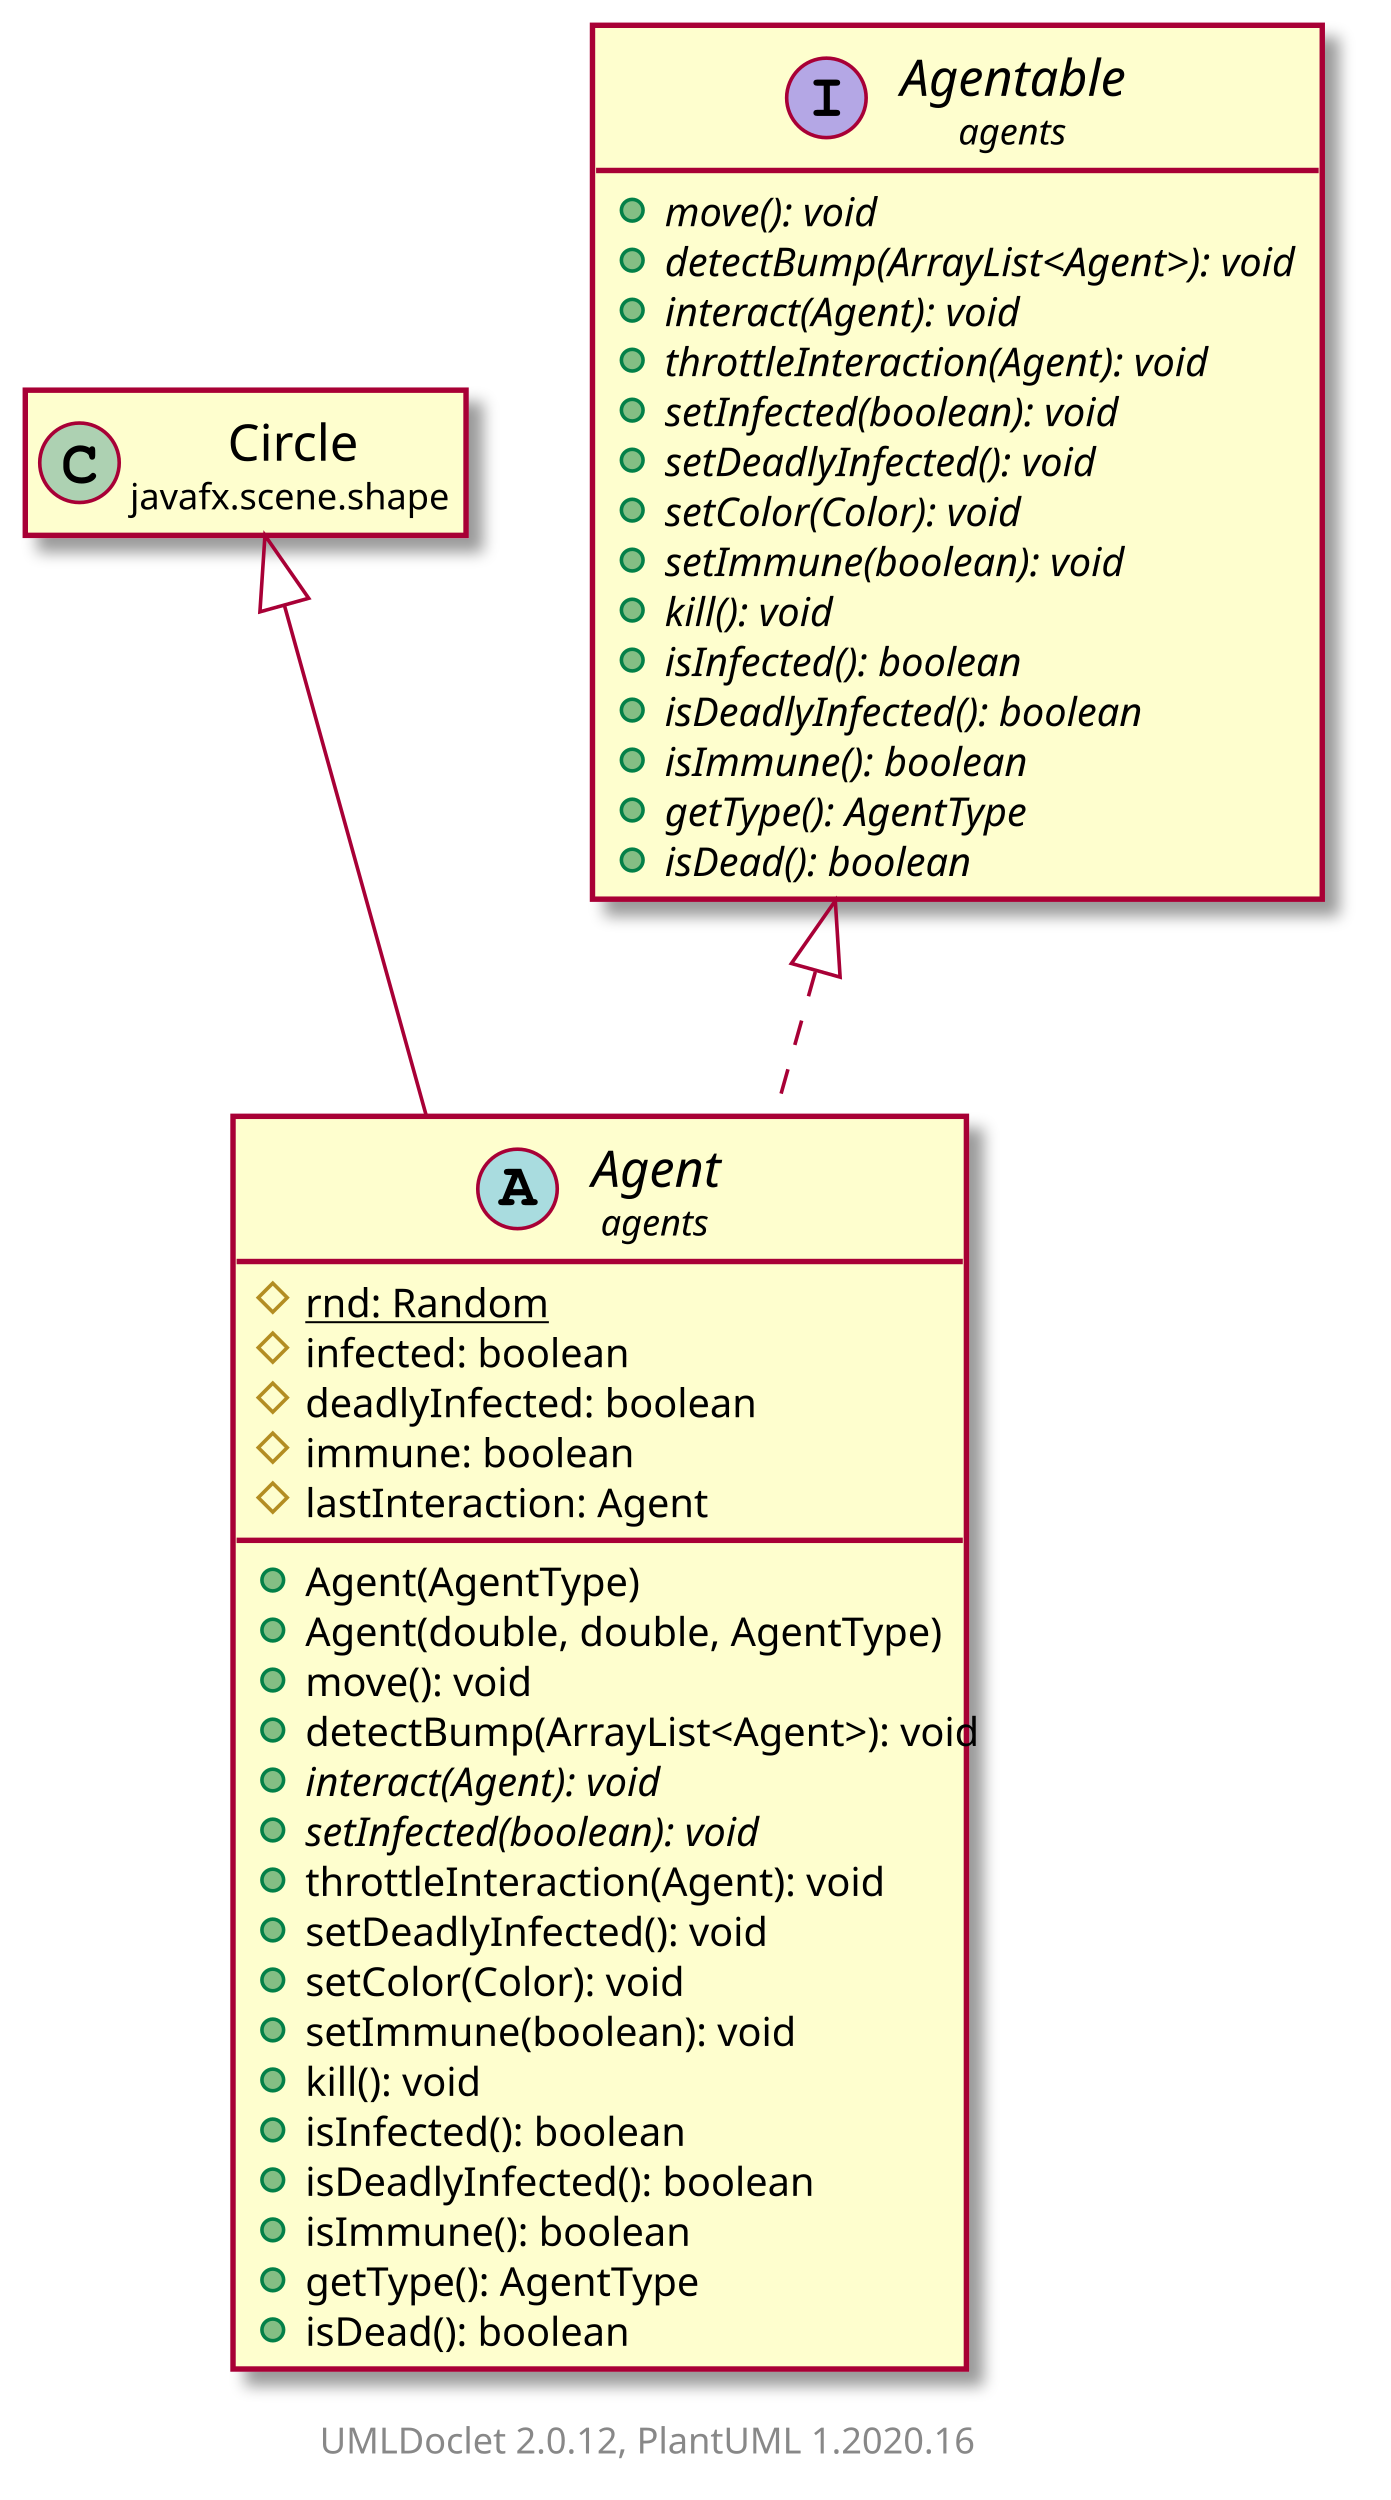
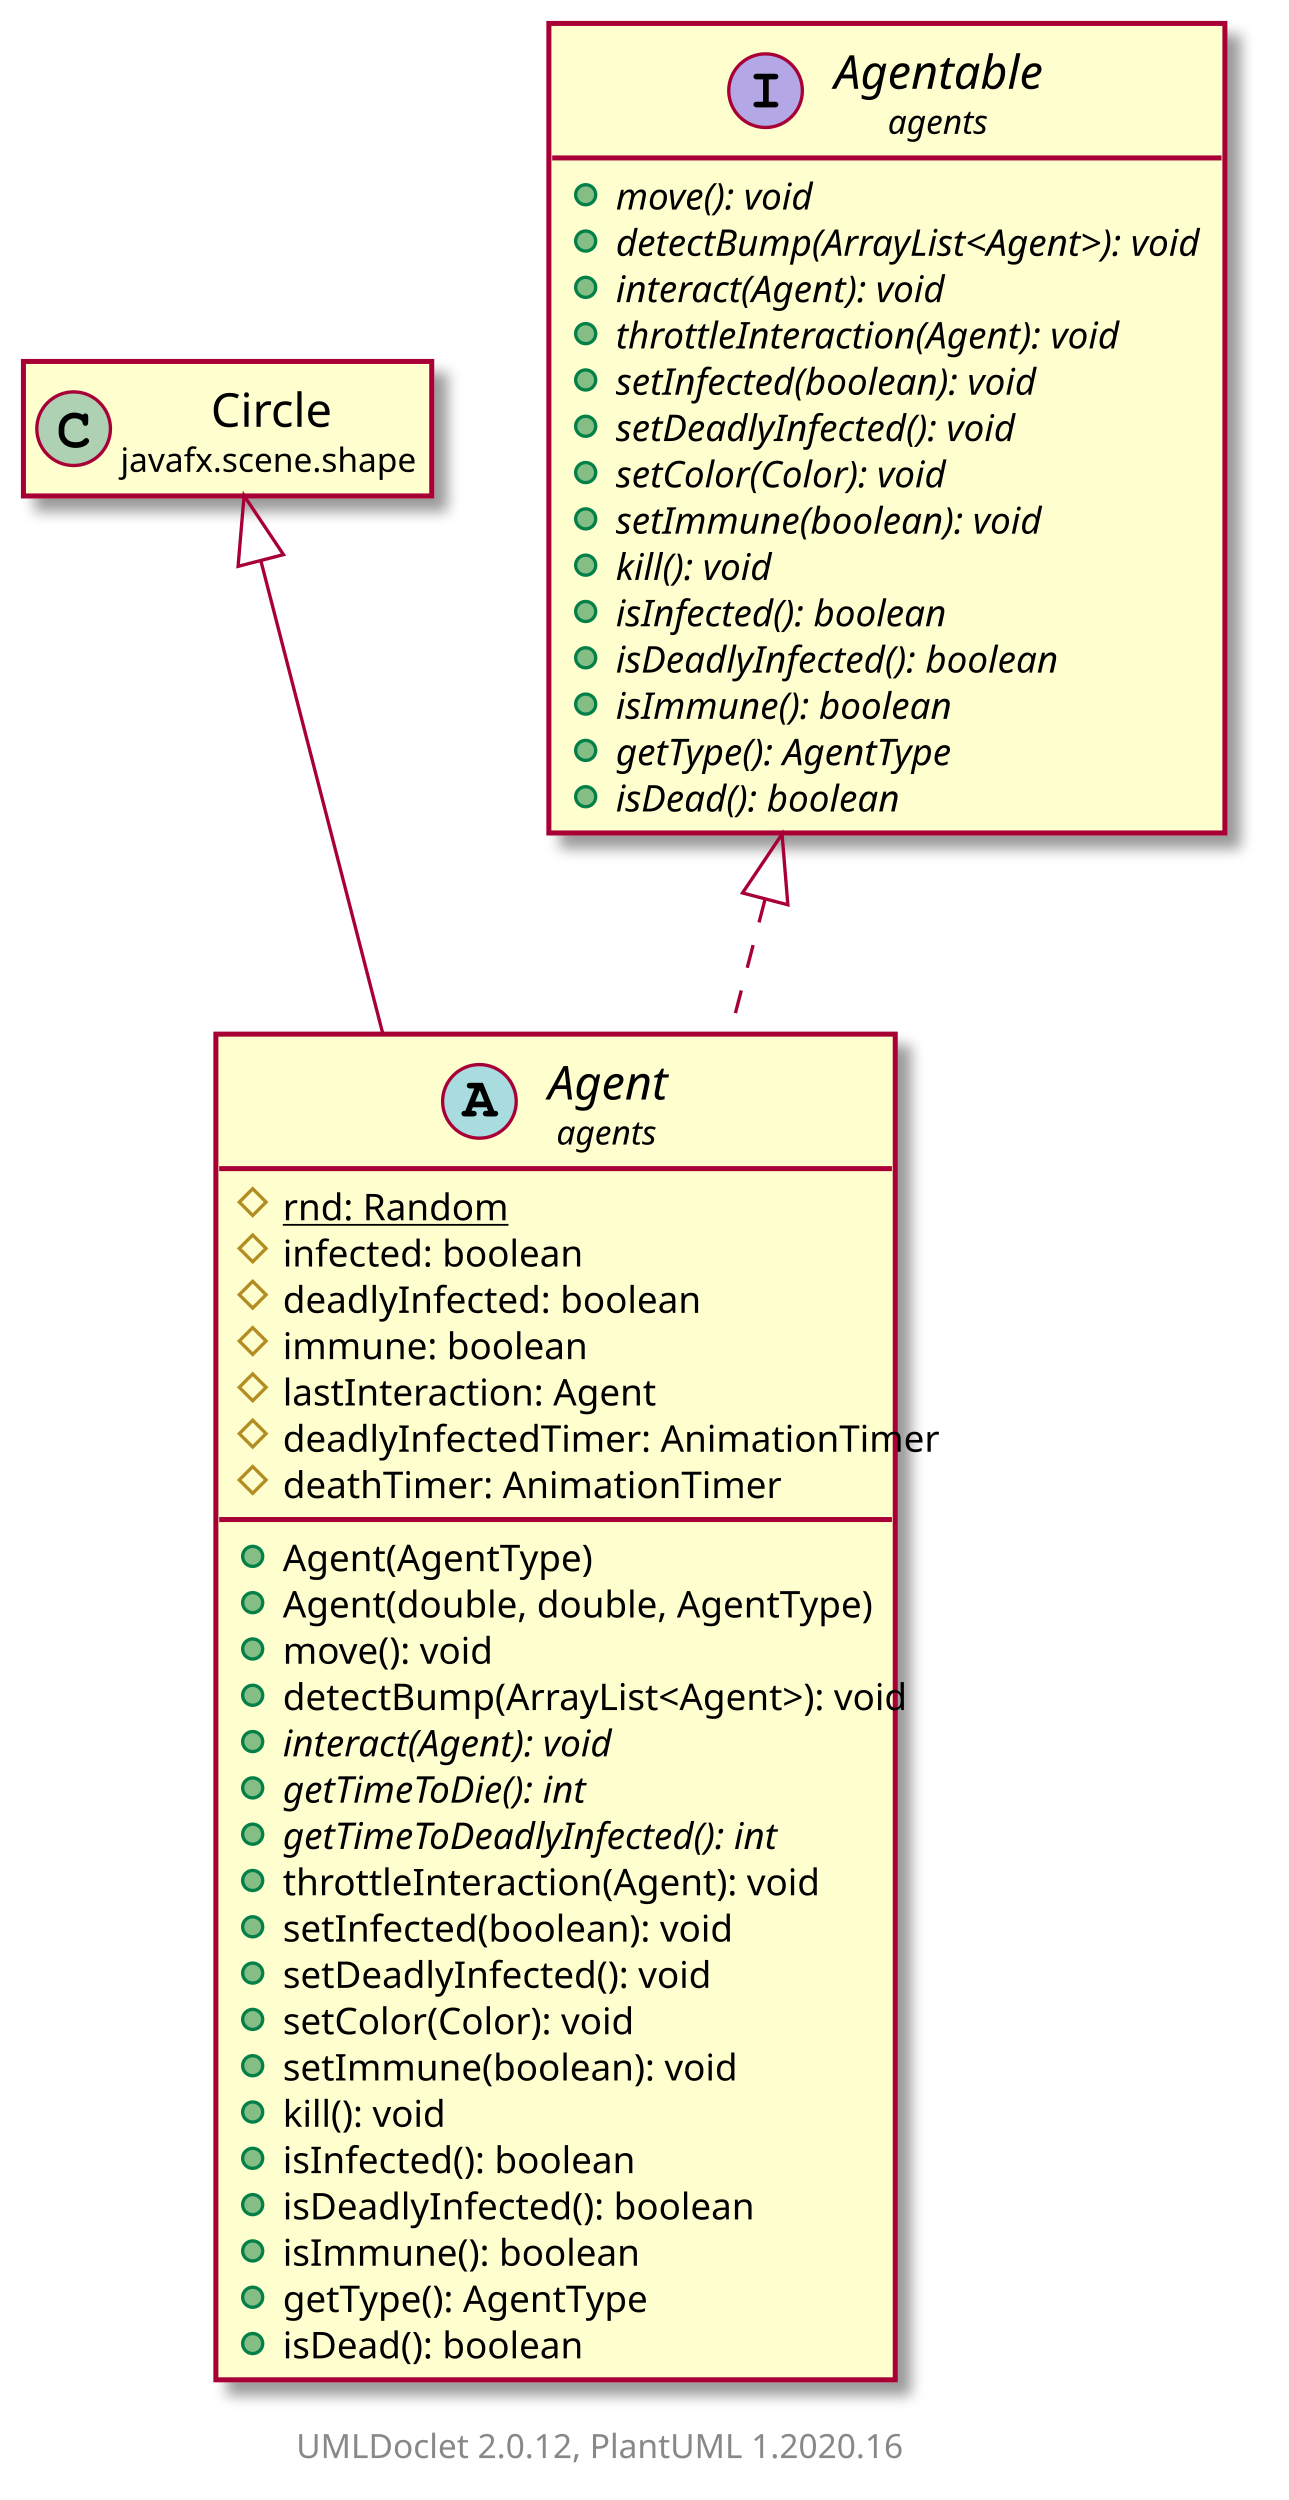
- <svg xmlns="http://www.w3.org/2000/svg" xmlns:xlink="http://www.w3.org/1999/xlink" contentScriptType="application/ecmascript" contentStyleType="text/css" height="692px" preserveAspectRatio="none" style="width:385px;height:692px;" version="1.1" viewBox="0 0 385 692" width="385px" zoomAndPan="magnify">
+ <svg xmlns="http://www.w3.org/2000/svg" xmlns:xlink="http://www.w3.org/1999/xlink" contentScriptType="application/ecmascript" contentStyleType="text/css" height="747px" preserveAspectRatio="none" style="width:385px;height:747px;" version="1.1" viewBox="0 0 385 747" width="385px" zoomAndPan="magnify">
  <defs>
-     <filter height="300%" id="fl5jcbsayn84m" width="300%" x="-1" y="-1">
+     <filter height="300%" id="ftz1goqd4dpza" width="300%" x="-1" y="-1">
      <feGaussianBlur result="blurOut" stdDeviation="2.0" />
      <feColorMatrix in="blurOut" result="blurOut2" type="matrix" values="0 0 0 0 0 0 0 0 0 0 0 0 0 0 0 0 0 0 .4 0" />
      <feOffset dx="4.0" dy="4.0" in="blurOut2" result="blurOut3" />
      <feBlend in="SourceGraphic" in2="blurOut3" mode="normal" />
    </filter>
  </defs>
  <g>
    <a href="Agent.html" target="_top" title="Agent.html" xlink:actuate="onRequest" xlink:href="Agent.html" xlink:show="new" xlink:title="Agent.html" xlink:type="simple">
-       <rect codeLine="5" fill="#FEFECE" filter="url(#fl5jcbsayn84m)" height="346.742" id="agents.Agent" style="stroke: #A80036; stroke-width: 1.5;" width="203" x="64.5" y="309" />
+       <rect codeLine="5" fill="#FEFECE" filter="url(#ftz1goqd4dpza)" height="402.086" id="agents.Agent" style="stroke: #A80036; stroke-width: 1.5;" width="203" x="64.5" y="309" />
      <ellipse cx="143.25" cy="329.094" fill="#A9DCDF" rx="11" ry="11" style="stroke: #A80036; stroke-width: 1.0;" />
      <path d="M145.438,330.859 L141.297,330.859 L140.875,331.891 L141.297,331.891 Q141.906,331.891 142.172,332.125 Q142.438,332.359 142.438,332.75 Q142.438,333.125 142.172,333.359 Q141.906,333.594 141.297,333.594 L139,333.594 Q138.391,333.594 138.141,333.359 Q137.875,333.125 137.875,332.734 Q137.875,332.359 138.156,332.125 Q138.422,331.875 139.047,331.891 L141.719,325.234 L140.609,325.234 Q140,325.234 139.734,325 Q139.469,324.766 139.469,324.375 Q139.469,324 139.734,323.766 Q140,323.531 140.609,323.531 L144.281,323.531 L147.672,331.891 Q148.266,331.891 148.453,332.031 Q148.844,332.297 148.844,332.75 Q148.844,333.125 148.578,333.359 Q148.328,333.594 147.719,333.594 L145.422,333.594 Q144.812,333.594 144.547,333.359 Q144.281,333.125 144.281,332.734 Q144.281,332.359 144.547,332.125 Q144.812,331.891 145.422,331.891 L145.844,331.891 L145.438,330.859 Z M144.719,329.156 L143.359,325.781 L141.984,329.156 L144.719,329.156 Z " />
      <text fill="#000000" font-family="sans-serif" font-size="14" font-style="italic" lengthAdjust="spacingAndGlyphs" textLength="37" x="163.75" y="328.533">Agent</text>
      <text fill="#000000" font-family="sans-serif" font-size="10" font-style="italic" lengthAdjust="spacingAndGlyphs" textLength="32" x="166.25" y="341.99">agents</text>
      <line style="stroke: #A80036; stroke-width: 1.5;" x1="65.5" x2="266.5" y1="349.188" y2="349.188" />
      <polygon fill="none" points="75.5,355.188,79.5,359.188,75.5,363.188,71.5,359.188" style="stroke: #B38D22; stroke-width: 1.0;" />
      <text fill="#000000" font-family="sans-serif" font-size="11" lengthAdjust="spacingAndGlyphs" text-decoration="underline" textLength="61" x="84.5" y="364.606">rnd: Random</text>
      <polygon fill="none" points="75.5,369.023,79.5,373.023,75.5,377.023,71.5,373.023" style="stroke: #B38D22; stroke-width: 1.0;" />
      <text fill="#000000" font-family="sans-serif" font-size="11" lengthAdjust="spacingAndGlyphs" textLength="83" x="84.5" y="378.442">infected: boolean</text>
      <polygon fill="none" points="75.5,382.859,79.5,386.859,75.5,390.859,71.5,386.859" style="stroke: #B38D22; stroke-width: 1.0;" />
      <text fill="#000000" font-family="sans-serif" font-size="11" lengthAdjust="spacingAndGlyphs" textLength="115" x="84.5" y="392.278">deadlyInfected: boolean</text>
      <polygon fill="none" points="75.5,396.695,79.5,400.695,75.5,404.695,71.5,400.695" style="stroke: #B38D22; stroke-width: 1.0;" />
      <text fill="#000000" font-family="sans-serif" font-size="11" lengthAdjust="spacingAndGlyphs" textLength="80" x="84.5" y="406.114">immune: boolean</text>
      <polygon fill="none" points="75.5,410.531,79.5,414.531,75.5,418.531,71.5,414.531" style="stroke: #B38D22; stroke-width: 1.0;" />
      <text fill="#000000" font-family="sans-serif" font-size="11" lengthAdjust="spacingAndGlyphs" textLength="102" x="84.5" y="419.95">lastInteraction: Agent</text>
-       <line style="stroke: #A80036; stroke-width: 1.5;" x1="65.5" x2="266.5" y1="426.367" y2="426.367" />
-       <ellipse cx="75.5" cy="437.367" fill="#84BE84" rx="3" ry="3" style="stroke: #038048; stroke-width: 1.0;" />
-       <text fill="#000000" font-family="sans-serif" font-size="11" lengthAdjust="spacingAndGlyphs" textLength="90" x="84.5" y="441.786">Agent(AgentType)</text>
-       <ellipse cx="75.5" cy="451.203" fill="#84BE84" rx="3" ry="3" style="stroke: #038048; stroke-width: 1.0;" />
-       <text fill="#000000" font-family="sans-serif" font-size="11" lengthAdjust="spacingAndGlyphs" textLength="166" x="84.5" y="455.622">Agent(double, double, AgentType)</text>
+       <polygon fill="none" points="75.5,424.367,79.5,428.367,75.5,432.367,71.5,428.367" style="stroke: #B38D22; stroke-width: 1.0;" />
+       <text fill="#000000" font-family="sans-serif" font-size="11" lengthAdjust="spacingAndGlyphs" textLength="176" x="84.5" y="433.786">deadlyInfectedTimer: AnimationTimer</text>
+       <polygon fill="none" points="75.5,438.203,79.5,442.203,75.5,446.203,71.5,442.203" style="stroke: #B38D22; stroke-width: 1.0;" />
+       <text fill="#000000" font-family="sans-serif" font-size="11" lengthAdjust="spacingAndGlyphs" textLength="132" x="84.5" y="447.622">deathTimer: AnimationTimer</text>
+       <line style="stroke: #A80036; stroke-width: 1.5;" x1="65.5" x2="266.5" y1="454.039" y2="454.039" />
      <ellipse cx="75.5" cy="465.039" fill="#84BE84" rx="3" ry="3" style="stroke: #038048; stroke-width: 1.0;" />
-       <text fill="#000000" font-family="sans-serif" font-size="11" lengthAdjust="spacingAndGlyphs" textLength="60" x="84.5" y="469.458">move(): void</text>
+       <text fill="#000000" font-family="sans-serif" font-size="11" lengthAdjust="spacingAndGlyphs" textLength="90" x="84.5" y="469.458">Agent(AgentType)</text>
      <ellipse cx="75.5" cy="478.875" fill="#84BE84" rx="3" ry="3" style="stroke: #038048; stroke-width: 1.0;" />
-       <text fill="#000000" font-family="sans-serif" font-size="11" lengthAdjust="spacingAndGlyphs" textLength="177" x="84.5" y="483.294">detectBump(ArrayList&lt;Agent&gt;): void</text>
+       <text fill="#000000" font-family="sans-serif" font-size="11" lengthAdjust="spacingAndGlyphs" textLength="166" x="84.5" y="483.294">Agent(double, double, AgentType)</text>
      <ellipse cx="75.5" cy="492.711" fill="#84BE84" rx="3" ry="3" style="stroke: #038048; stroke-width: 1.0;" />
-       <text fill="#000000" font-family="sans-serif" font-size="11" font-style="italic" lengthAdjust="spacingAndGlyphs" textLength="99" x="84.5" y="497.13">interact(Agent): void</text>
+       <text fill="#000000" font-family="sans-serif" font-size="11" lengthAdjust="spacingAndGlyphs" textLength="60" x="84.5" y="497.13">move(): void</text>
      <ellipse cx="75.5" cy="506.547" fill="#84BE84" rx="3" ry="3" style="stroke: #038048; stroke-width: 1.0;" />
-       <text fill="#000000" font-family="sans-serif" font-size="11" font-style="italic" lengthAdjust="spacingAndGlyphs" textLength="128" x="84.5" y="510.966">setInfected(boolean): void</text>
+       <text fill="#000000" font-family="sans-serif" font-size="11" lengthAdjust="spacingAndGlyphs" textLength="177" x="84.5" y="510.966">detectBump(ArrayList&lt;Agent&gt;): void</text>
      <ellipse cx="75.5" cy="520.383" fill="#84BE84" rx="3" ry="3" style="stroke: #038048; stroke-width: 1.0;" />
-       <text fill="#000000" font-family="sans-serif" font-size="11" lengthAdjust="spacingAndGlyphs" textLength="146" x="84.5" y="524.802">throttleInteraction(Agent): void</text>
+       <text fill="#000000" font-family="sans-serif" font-size="11" font-style="italic" lengthAdjust="spacingAndGlyphs" textLength="99" x="84.5" y="524.802">interact(Agent): void</text>
      <ellipse cx="75.5" cy="534.219" fill="#84BE84" rx="3" ry="3" style="stroke: #038048; stroke-width: 1.0;" />
-       <text fill="#000000" font-family="sans-serif" font-size="11" lengthAdjust="spacingAndGlyphs" textLength="121" x="84.5" y="538.638">setDeadlyInfected(): void</text>
+       <text fill="#000000" font-family="sans-serif" font-size="11" font-style="italic" lengthAdjust="spacingAndGlyphs" textLength="96" x="84.5" y="538.638">getTimeToDie(): int</text>
      <ellipse cx="75.5" cy="548.055" fill="#84BE84" rx="3" ry="3" style="stroke: #038048; stroke-width: 1.0;" />
-       <text fill="#000000" font-family="sans-serif" font-size="11" lengthAdjust="spacingAndGlyphs" textLength="99" x="84.5" y="552.474">setColor(Color): void</text>
+       <text fill="#000000" font-family="sans-serif" font-size="11" font-style="italic" lengthAdjust="spacingAndGlyphs" textLength="152" x="84.5" y="552.474">getTimeToDeadlyInfected(): int</text>
      <ellipse cx="75.5" cy="561.891" fill="#84BE84" rx="3" ry="3" style="stroke: #038048; stroke-width: 1.0;" />
-       <text fill="#000000" font-family="sans-serif" font-size="11" lengthAdjust="spacingAndGlyphs" textLength="123" x="84.5" y="566.31">setImmune(boolean): void</text>
+       <text fill="#000000" font-family="sans-serif" font-size="11" lengthAdjust="spacingAndGlyphs" textLength="146" x="84.5" y="566.31">throttleInteraction(Agent): void</text>
      <ellipse cx="75.5" cy="575.727" fill="#84BE84" rx="3" ry="3" style="stroke: #038048; stroke-width: 1.0;" />
-       <text fill="#000000" font-family="sans-serif" font-size="11" lengthAdjust="spacingAndGlyphs" textLength="45" x="84.5" y="580.145">kill(): void</text>
+       <text fill="#000000" font-family="sans-serif" font-size="11" lengthAdjust="spacingAndGlyphs" textLength="126" x="84.5" y="580.145">setInfected(boolean): void</text>
      <ellipse cx="75.5" cy="589.562" fill="#84BE84" rx="3" ry="3" style="stroke: #038048; stroke-width: 1.0;" />
-       <text fill="#000000" font-family="sans-serif" font-size="11" lengthAdjust="spacingAndGlyphs" textLength="99" x="84.5" y="593.981">isInfected(): boolean</text>
+       <text fill="#000000" font-family="sans-serif" font-size="11" lengthAdjust="spacingAndGlyphs" textLength="121" x="84.5" y="593.981">setDeadlyInfected(): void</text>
      <ellipse cx="75.5" cy="603.398" fill="#84BE84" rx="3" ry="3" style="stroke: #038048; stroke-width: 1.0;" />
-       <text fill="#000000" font-family="sans-serif" font-size="11" lengthAdjust="spacingAndGlyphs" textLength="132" x="84.5" y="607.817">isDeadlyInfected(): boolean</text>
+       <text fill="#000000" font-family="sans-serif" font-size="11" lengthAdjust="spacingAndGlyphs" textLength="99" x="84.5" y="607.817">setColor(Color): void</text>
      <ellipse cx="75.5" cy="617.234" fill="#84BE84" rx="3" ry="3" style="stroke: #038048; stroke-width: 1.0;" />
-       <text fill="#000000" font-family="sans-serif" font-size="11" lengthAdjust="spacingAndGlyphs" textLength="96" x="84.5" y="621.653">isImmune(): boolean</text>
+       <text fill="#000000" font-family="sans-serif" font-size="11" lengthAdjust="spacingAndGlyphs" textLength="123" x="84.5" y="621.653">setImmune(boolean): void</text>
      <ellipse cx="75.5" cy="631.07" fill="#84BE84" rx="3" ry="3" style="stroke: #038048; stroke-width: 1.0;" />
-       <text fill="#000000" font-family="sans-serif" font-size="11" lengthAdjust="spacingAndGlyphs" textLength="106" x="84.5" y="635.489">getType(): AgentType</text>
+       <text fill="#000000" font-family="sans-serif" font-size="11" lengthAdjust="spacingAndGlyphs" textLength="45" x="84.5" y="635.489">kill(): void</text>
      <ellipse cx="75.5" cy="644.906" fill="#84BE84" rx="3" ry="3" style="stroke: #038048; stroke-width: 1.0;" />
-       <text fill="#000000" font-family="sans-serif" font-size="11" lengthAdjust="spacingAndGlyphs" textLength="85" x="84.5" y="649.325">isDead(): boolean</text>
+       <text fill="#000000" font-family="sans-serif" font-size="11" lengthAdjust="spacingAndGlyphs" textLength="99" x="84.5" y="649.325">isInfected(): boolean</text>
+       <ellipse cx="75.5" cy="658.742" fill="#84BE84" rx="3" ry="3" style="stroke: #038048; stroke-width: 1.0;" />
+       <text fill="#000000" font-family="sans-serif" font-size="11" lengthAdjust="spacingAndGlyphs" textLength="132" x="84.5" y="663.161">isDeadlyInfected(): boolean</text>
+       <ellipse cx="75.5" cy="672.578" fill="#84BE84" rx="3" ry="3" style="stroke: #038048; stroke-width: 1.0;" />
+       <text fill="#000000" font-family="sans-serif" font-size="11" lengthAdjust="spacingAndGlyphs" textLength="96" x="84.5" y="676.997">isImmune(): boolean</text>
+       <ellipse cx="75.5" cy="686.414" fill="#84BE84" rx="3" ry="3" style="stroke: #038048; stroke-width: 1.0;" />
+       <text fill="#000000" font-family="sans-serif" font-size="11" lengthAdjust="spacingAndGlyphs" textLength="106" x="84.5" y="690.833">getType(): AgentType</text>
+       <ellipse cx="75.5" cy="700.25" fill="#84BE84" rx="3" ry="3" style="stroke: #038048; stroke-width: 1.0;" />
+       <text fill="#000000" font-family="sans-serif" font-size="11" lengthAdjust="spacingAndGlyphs" textLength="85" x="84.5" y="704.669">isDead(): boolean</text>
    </a>
-     <rect codeLine="29" fill="#FEFECE" filter="url(#fl5jcbsayn84m)" height="40.188" id="javafx.scene.shape.Circle" style="stroke: #A80036; stroke-width: 1.5;" width="122" x="7" y="108" />
+     <rect codeLine="33" fill="#FEFECE" filter="url(#ftz1goqd4dpza)" height="40.188" id="javafx.scene.shape.Circle" style="stroke: #A80036; stroke-width: 1.5;" width="122" x="7" y="108" />
    <ellipse cx="22" cy="128.094" fill="#ADD1B2" rx="11" ry="11" style="stroke: #A80036; stroke-width: 1.0;" />
    <path d="M24.766,123.969 Q24.922,123.75 25.109,123.641 Q25.297,123.531 25.516,123.531 Q25.891,123.531 26.125,123.797 Q26.359,124.047 26.359,124.656 L26.359,126.109 Q26.359,126.719 26.125,126.984 Q25.891,127.25 25.516,127.25 Q25.172,127.25 24.969,127.047 Q24.766,126.859 24.656,126.344 Q24.609,125.984 24.422,125.797 Q24.094,125.422 23.484,125.203 Q22.875,124.984 22.25,124.984 Q21.484,124.984 20.844,125.312 Q20.219,125.641 19.719,126.391 Q19.234,127.141 19.234,128.172 L19.234,129.266 Q19.234,130.5 20.125,131.328 Q21.016,132.141 22.609,132.141 Q23.547,132.141 24.203,131.891 Q24.594,131.734 25.016,131.297 Q25.281,131.031 25.422,130.953 Q25.578,130.875 25.781,130.875 Q26.109,130.875 26.359,131.141 Q26.625,131.391 26.625,131.734 Q26.625,132.078 26.281,132.484 Q25.781,133.062 24.984,133.391 Q23.906,133.844 22.609,133.844 Q21.094,133.844 19.891,133.219 Q18.906,132.719 18.219,131.656 Q17.531,130.578 17.531,129.297 L17.531,128.141 Q17.531,126.812 18.141,125.672 Q18.766,124.516 19.859,123.906 Q20.953,123.281 22.188,123.281 Q22.922,123.281 23.562,123.453 Q24.219,123.609 24.766,123.969 Z " />
    <text fill="#000000" font-family="sans-serif" font-size="14" lengthAdjust="spacingAndGlyphs" textLength="36" x="63" y="127.533">Circle</text>
    <text fill="#000000" font-family="sans-serif" font-size="10" lengthAdjust="spacingAndGlyphs" textLength="90" x="36" y="140.99">javafx.scene.shape</text>
    <a href="Agentable.html" target="_top" title="Agentable.html" xlink:actuate="onRequest" xlink:href="Agentable.html" xlink:show="new" xlink:title="Agentable.html" xlink:type="simple">
-       <rect codeLine="30" fill="#FEFECE" filter="url(#fl5jcbsayn84m)" height="241.891" id="agents.Agentable" style="stroke: #A80036; stroke-width: 1.5;" width="202" x="164" y="7" />
+       <rect codeLine="34" fill="#FEFECE" filter="url(#ftz1goqd4dpza)" height="241.891" id="agents.Agentable" style="stroke: #A80036; stroke-width: 1.5;" width="202" x="164" y="7" />
      <ellipse cx="228.75" cy="27.094" fill="#B4A7E5" rx="11" ry="11" style="stroke: #A80036; stroke-width: 1.0;" />
      <path d="M229.703,23.734 L229.703,30.391 L231.422,30.391 Q232.031,30.391 232.297,30.625 Q232.562,30.859 232.562,31.25 Q232.562,31.625 232.297,31.859 Q232.031,32.094 231.422,32.094 L226.281,32.094 Q225.672,32.094 225.406,31.859 Q225.141,31.625 225.141,31.234 Q225.141,30.859 225.406,30.625 Q225.672,30.391 226.281,30.391 L228,30.391 L228,23.734 L226.281,23.734 Q225.672,23.734 225.406,23.5 Q225.141,23.266 225.141,22.875 Q225.141,22.5 225.406,22.266 Q225.672,22.031 226.281,22.031 L231.422,22.031 Q232.031,22.031 232.297,22.266 Q232.562,22.5 232.562,22.875 Q232.562,23.266 232.297,23.5 Q232.031,23.734 231.422,23.734 L229.703,23.734 Z " />
      <text fill="#000000" font-family="sans-serif" font-size="14" font-style="italic" lengthAdjust="spacingAndGlyphs" textLength="64" x="249.25" y="26.533">Agentable</text>
      <text fill="#000000" font-family="sans-serif" font-size="10" font-style="italic" lengthAdjust="spacingAndGlyphs" textLength="32" x="265.25" y="39.99">agents</text>
      <line style="stroke: #A80036; stroke-width: 1.5;" x1="165" x2="365" y1="47.188" y2="47.188" />
      <ellipse cx="175" cy="58.188" fill="#84BE84" rx="3" ry="3" style="stroke: #038048; stroke-width: 1.0;" />
      <text fill="#000000" font-family="sans-serif" font-size="11" font-style="italic" lengthAdjust="spacingAndGlyphs" textLength="60" x="184" y="62.606">move(): void</text>
      <ellipse cx="175" cy="72.023" fill="#84BE84" rx="3" ry="3" style="stroke: #038048; stroke-width: 1.0;" />
      <text fill="#000000" font-family="sans-serif" font-size="11" font-style="italic" lengthAdjust="spacingAndGlyphs" textLength="176" x="184" y="76.442">detectBump(ArrayList&lt;Agent&gt;): void</text>
      <ellipse cx="175" cy="85.859" fill="#84BE84" rx="3" ry="3" style="stroke: #038048; stroke-width: 1.0;" />
      <text fill="#000000" font-family="sans-serif" font-size="11" font-style="italic" lengthAdjust="spacingAndGlyphs" textLength="99" x="184" y="90.278">interact(Agent): void</text>
      <ellipse cx="175" cy="99.695" fill="#84BE84" rx="3" ry="3" style="stroke: #038048; stroke-width: 1.0;" />
      <text fill="#000000" font-family="sans-serif" font-size="11" font-style="italic" lengthAdjust="spacingAndGlyphs" textLength="148" x="184" y="104.114">throttleInteraction(Agent): void</text>
      <ellipse cx="175" cy="113.531" fill="#84BE84" rx="3" ry="3" style="stroke: #038048; stroke-width: 1.0;" />
      <text fill="#000000" font-family="sans-serif" font-size="11" font-style="italic" lengthAdjust="spacingAndGlyphs" textLength="128" x="184" y="117.95">setInfected(boolean): void</text>
      <ellipse cx="175" cy="127.367" fill="#84BE84" rx="3" ry="3" style="stroke: #038048; stroke-width: 1.0;" />
      <text fill="#000000" font-family="sans-serif" font-size="11" font-style="italic" lengthAdjust="spacingAndGlyphs" textLength="122" x="184" y="131.786">setDeadlyInfected(): void</text>
      <ellipse cx="175" cy="141.203" fill="#84BE84" rx="3" ry="3" style="stroke: #038048; stroke-width: 1.0;" />
      <text fill="#000000" font-family="sans-serif" font-size="11" font-style="italic" lengthAdjust="spacingAndGlyphs" textLength="103" x="184" y="145.622">setColor(Color): void</text>
      <ellipse cx="175" cy="155.039" fill="#84BE84" rx="3" ry="3" style="stroke: #038048; stroke-width: 1.0;" />
      <text fill="#000000" font-family="sans-serif" font-size="11" font-style="italic" lengthAdjust="spacingAndGlyphs" textLength="128" x="184" y="159.458">setImmune(boolean): void</text>
      <ellipse cx="175" cy="168.875" fill="#84BE84" rx="3" ry="3" style="stroke: #038048; stroke-width: 1.0;" />
      <text fill="#000000" font-family="sans-serif" font-size="11" font-style="italic" lengthAdjust="spacingAndGlyphs" textLength="49" x="184" y="173.294">kill(): void</text>
      <ellipse cx="175" cy="182.711" fill="#84BE84" rx="3" ry="3" style="stroke: #038048; stroke-width: 1.0;" />
      <text fill="#000000" font-family="sans-serif" font-size="11" font-style="italic" lengthAdjust="spacingAndGlyphs" textLength="102" x="184" y="187.13">isInfected(): boolean</text>
      <ellipse cx="175" cy="196.547" fill="#84BE84" rx="3" ry="3" style="stroke: #038048; stroke-width: 1.0;" />
      <text fill="#000000" font-family="sans-serif" font-size="11" font-style="italic" lengthAdjust="spacingAndGlyphs" textLength="136" x="184" y="200.966">isDeadlyInfected(): boolean</text>
      <ellipse cx="175" cy="210.383" fill="#84BE84" rx="3" ry="3" style="stroke: #038048; stroke-width: 1.0;" />
      <text fill="#000000" font-family="sans-serif" font-size="11" font-style="italic" lengthAdjust="spacingAndGlyphs" textLength="102" x="184" y="214.802">isImmune(): boolean</text>
      <ellipse cx="175" cy="224.219" fill="#84BE84" rx="3" ry="3" style="stroke: #038048; stroke-width: 1.0;" />
      <text fill="#000000" font-family="sans-serif" font-size="11" font-style="italic" lengthAdjust="spacingAndGlyphs" textLength="105" x="184" y="228.638">getType(): AgentType</text>
      <ellipse cx="175" cy="238.055" fill="#84BE84" rx="3" ry="3" style="stroke: #038048; stroke-width: 1.0;" />
      <text fill="#000000" font-family="sans-serif" font-size="11" font-style="italic" lengthAdjust="spacingAndGlyphs" textLength="89" x="184" y="242.474">isDead(): boolean</text>
    </a>
-     <path codeLine="47" d="M78.75,167.66 C88.4,202.38 103.28,255.92 118.04,309 " fill="none" id="javafx.scene.shape.Circle-backto-agents.Agent" style="stroke: #A80036; stroke-width: 1.0;" />
-     <polygon fill="none" points="71.95,169.35,73.34,148.2,85.44,165.6,71.95,169.35" style="stroke: #A80036; stroke-width: 1.0;" />
-     <path codeLine="48" d="M225.68,269.02 C221.98,282.16 218.21,295.59 214.45,308.98 " fill="none" id="agents.Agentable-backto-agents.Agent" style="stroke: #A80036; stroke-width: 1.0; stroke-dasharray: 7.0,7.0;" />
-     <polygon fill="none" points="219.06,266.69,231.21,249.32,232.54,270.47,219.06,266.69" style="stroke: #A80036; stroke-width: 1.0;" />
-     <text fill="#888888" font-family="sans-serif" font-size="10" lengthAdjust="spacingAndGlyphs" textLength="190" x="88.5" y="679.123">UMLDoclet 2.0.12, PlantUML 1.2020.16</text>
+     <path codeLine="51" d="M78,167.76 C86.83,202.01 100.43,254.76 114.32,308.62 " fill="none" id="javafx.scene.shape.Circle-backto-agents.Agent" style="stroke: #A80036; stroke-width: 1.0;" />
+     <polygon fill="none" points="71.14,169.22,72.93,148.1,84.7,165.72,71.14,169.22" style="stroke: #A80036; stroke-width: 1.0;" />
+     <path codeLine="52" d="M228.56,268.85 C225.14,281.98 221.64,295.45 218.11,308.98 " fill="none" id="agents.Agentable-backto-agents.Agent" style="stroke: #A80036; stroke-width: 1.0; stroke-dasharray: 7.0,7.0;" />
+     <polygon fill="none" points="221.86,266.82,233.68,249.23,235.41,270.35,221.86,266.82" style="stroke: #A80036; stroke-width: 1.0;" />
+     <text fill="#888888" font-family="sans-serif" font-size="10" lengthAdjust="spacingAndGlyphs" textLength="190" x="88.5" y="734.467">UMLDoclet 2.0.12, PlantUML 1.2020.16</text>
  </g>
</svg>
